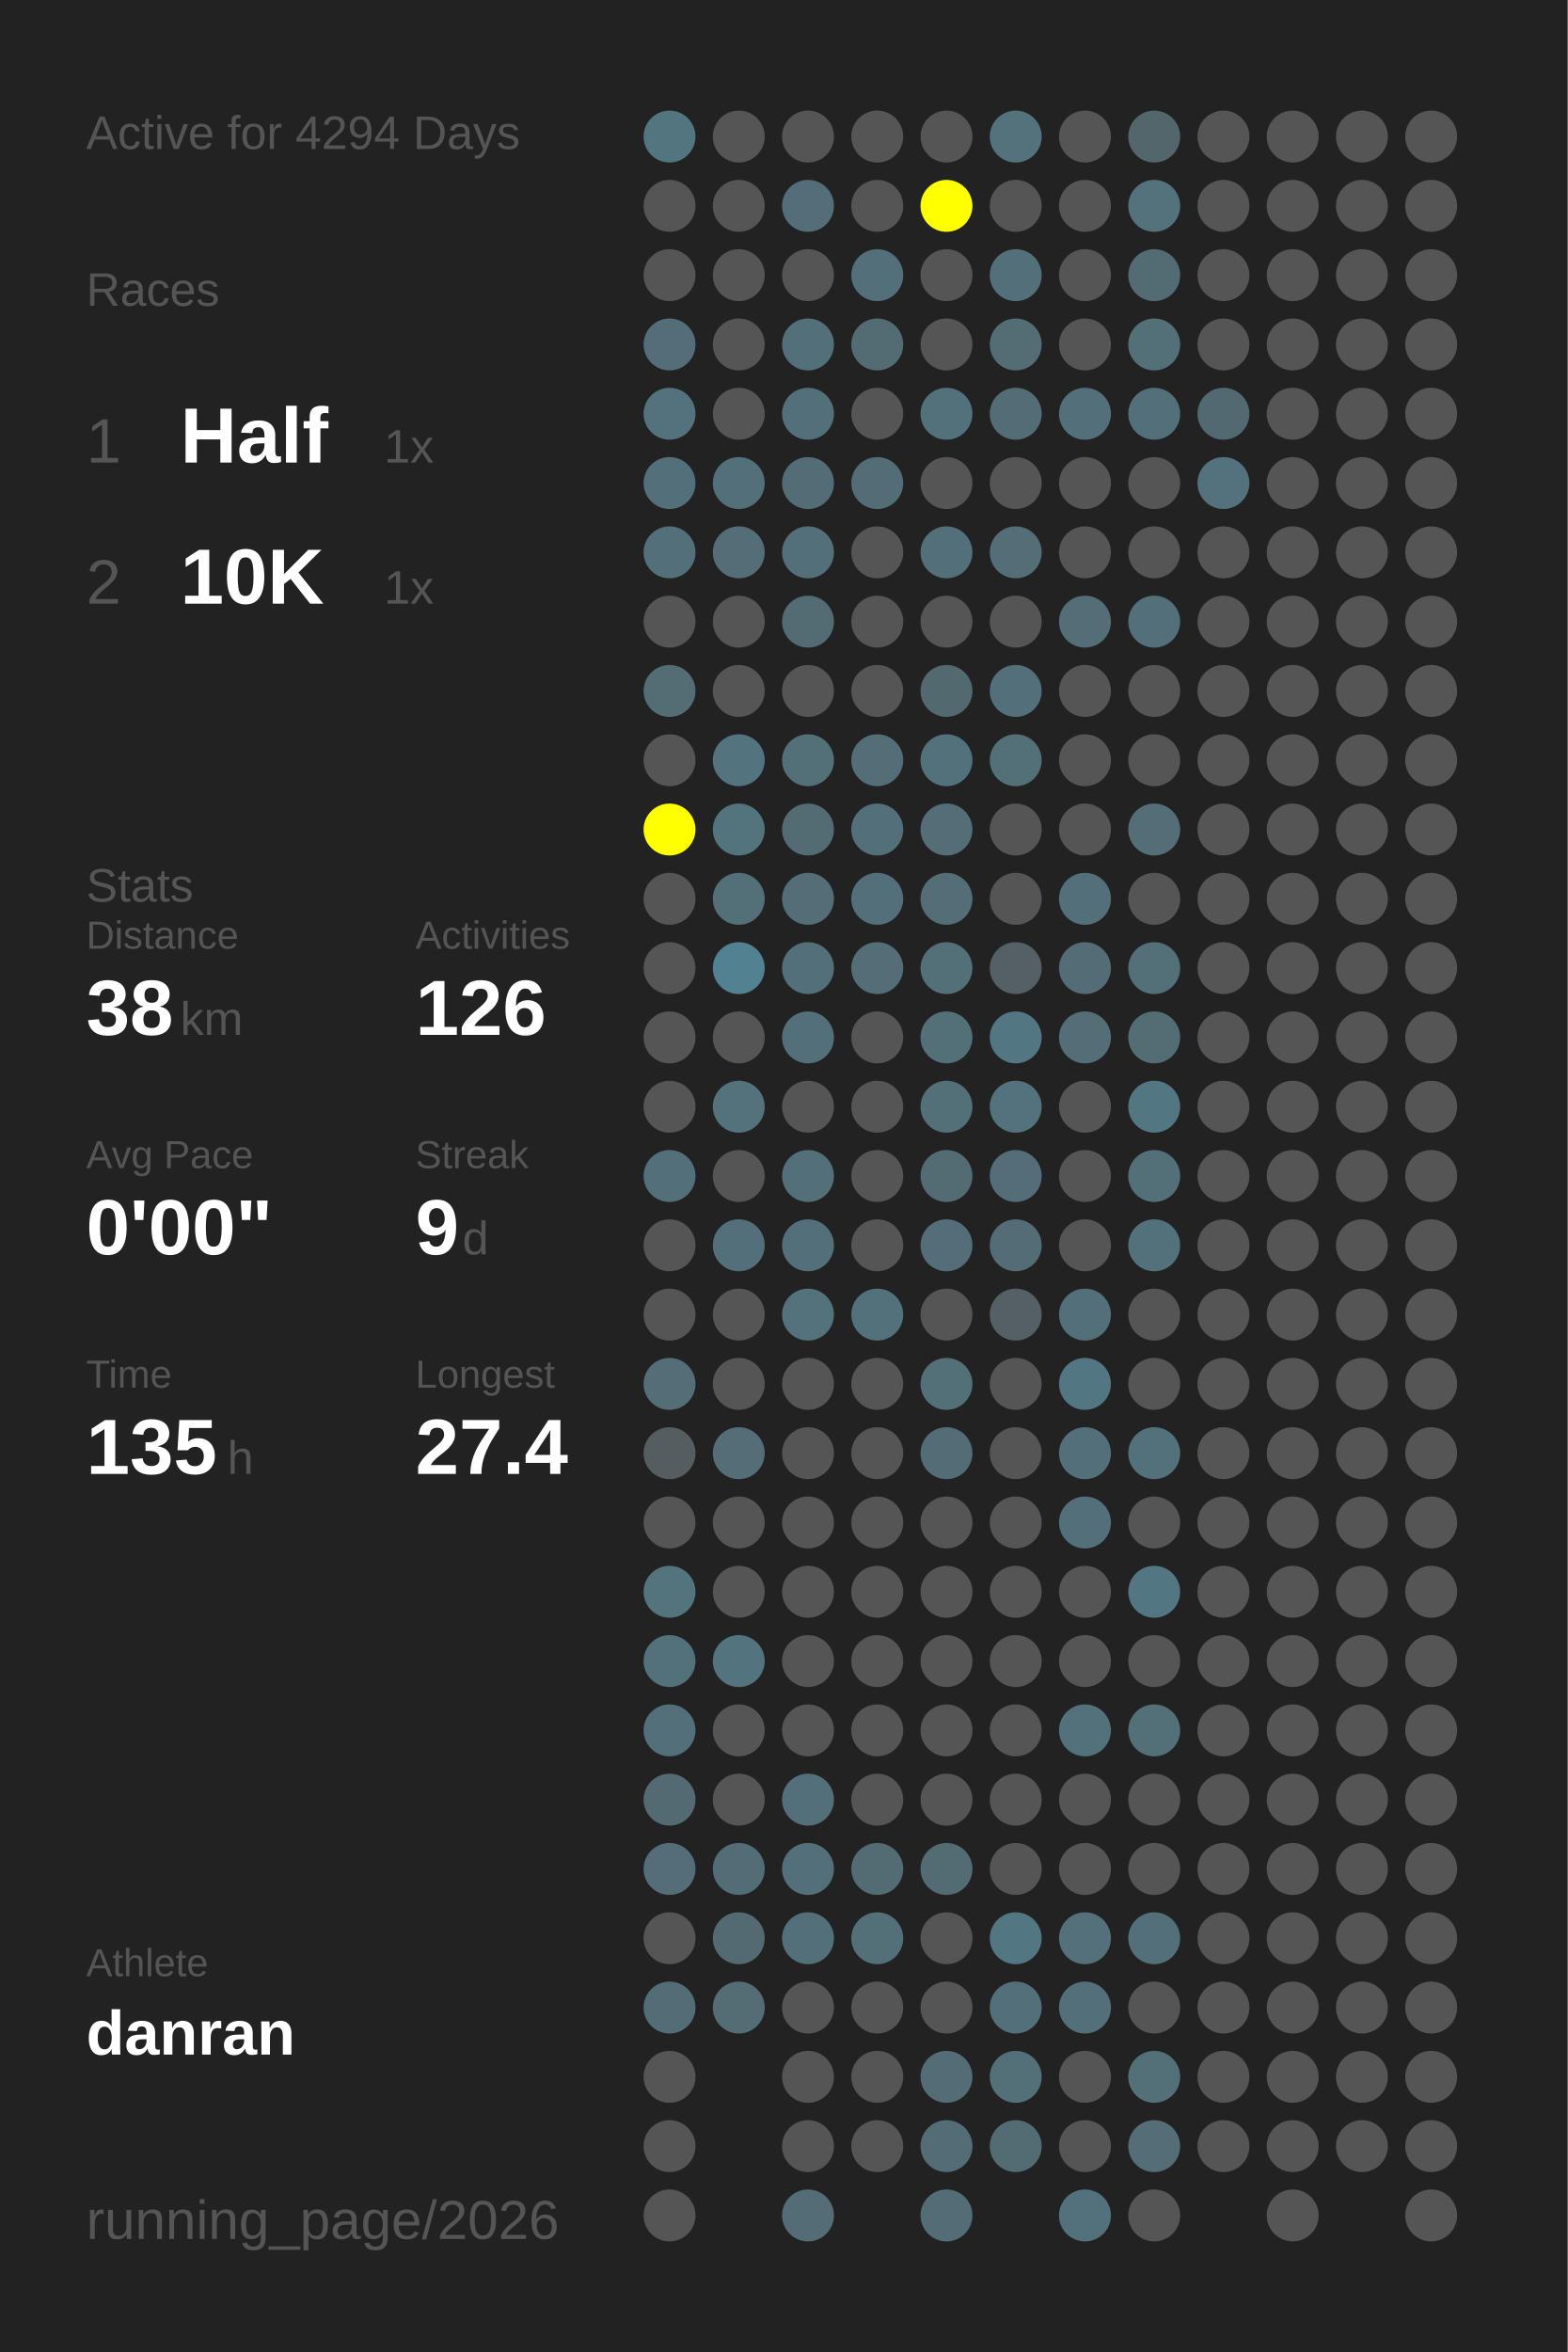
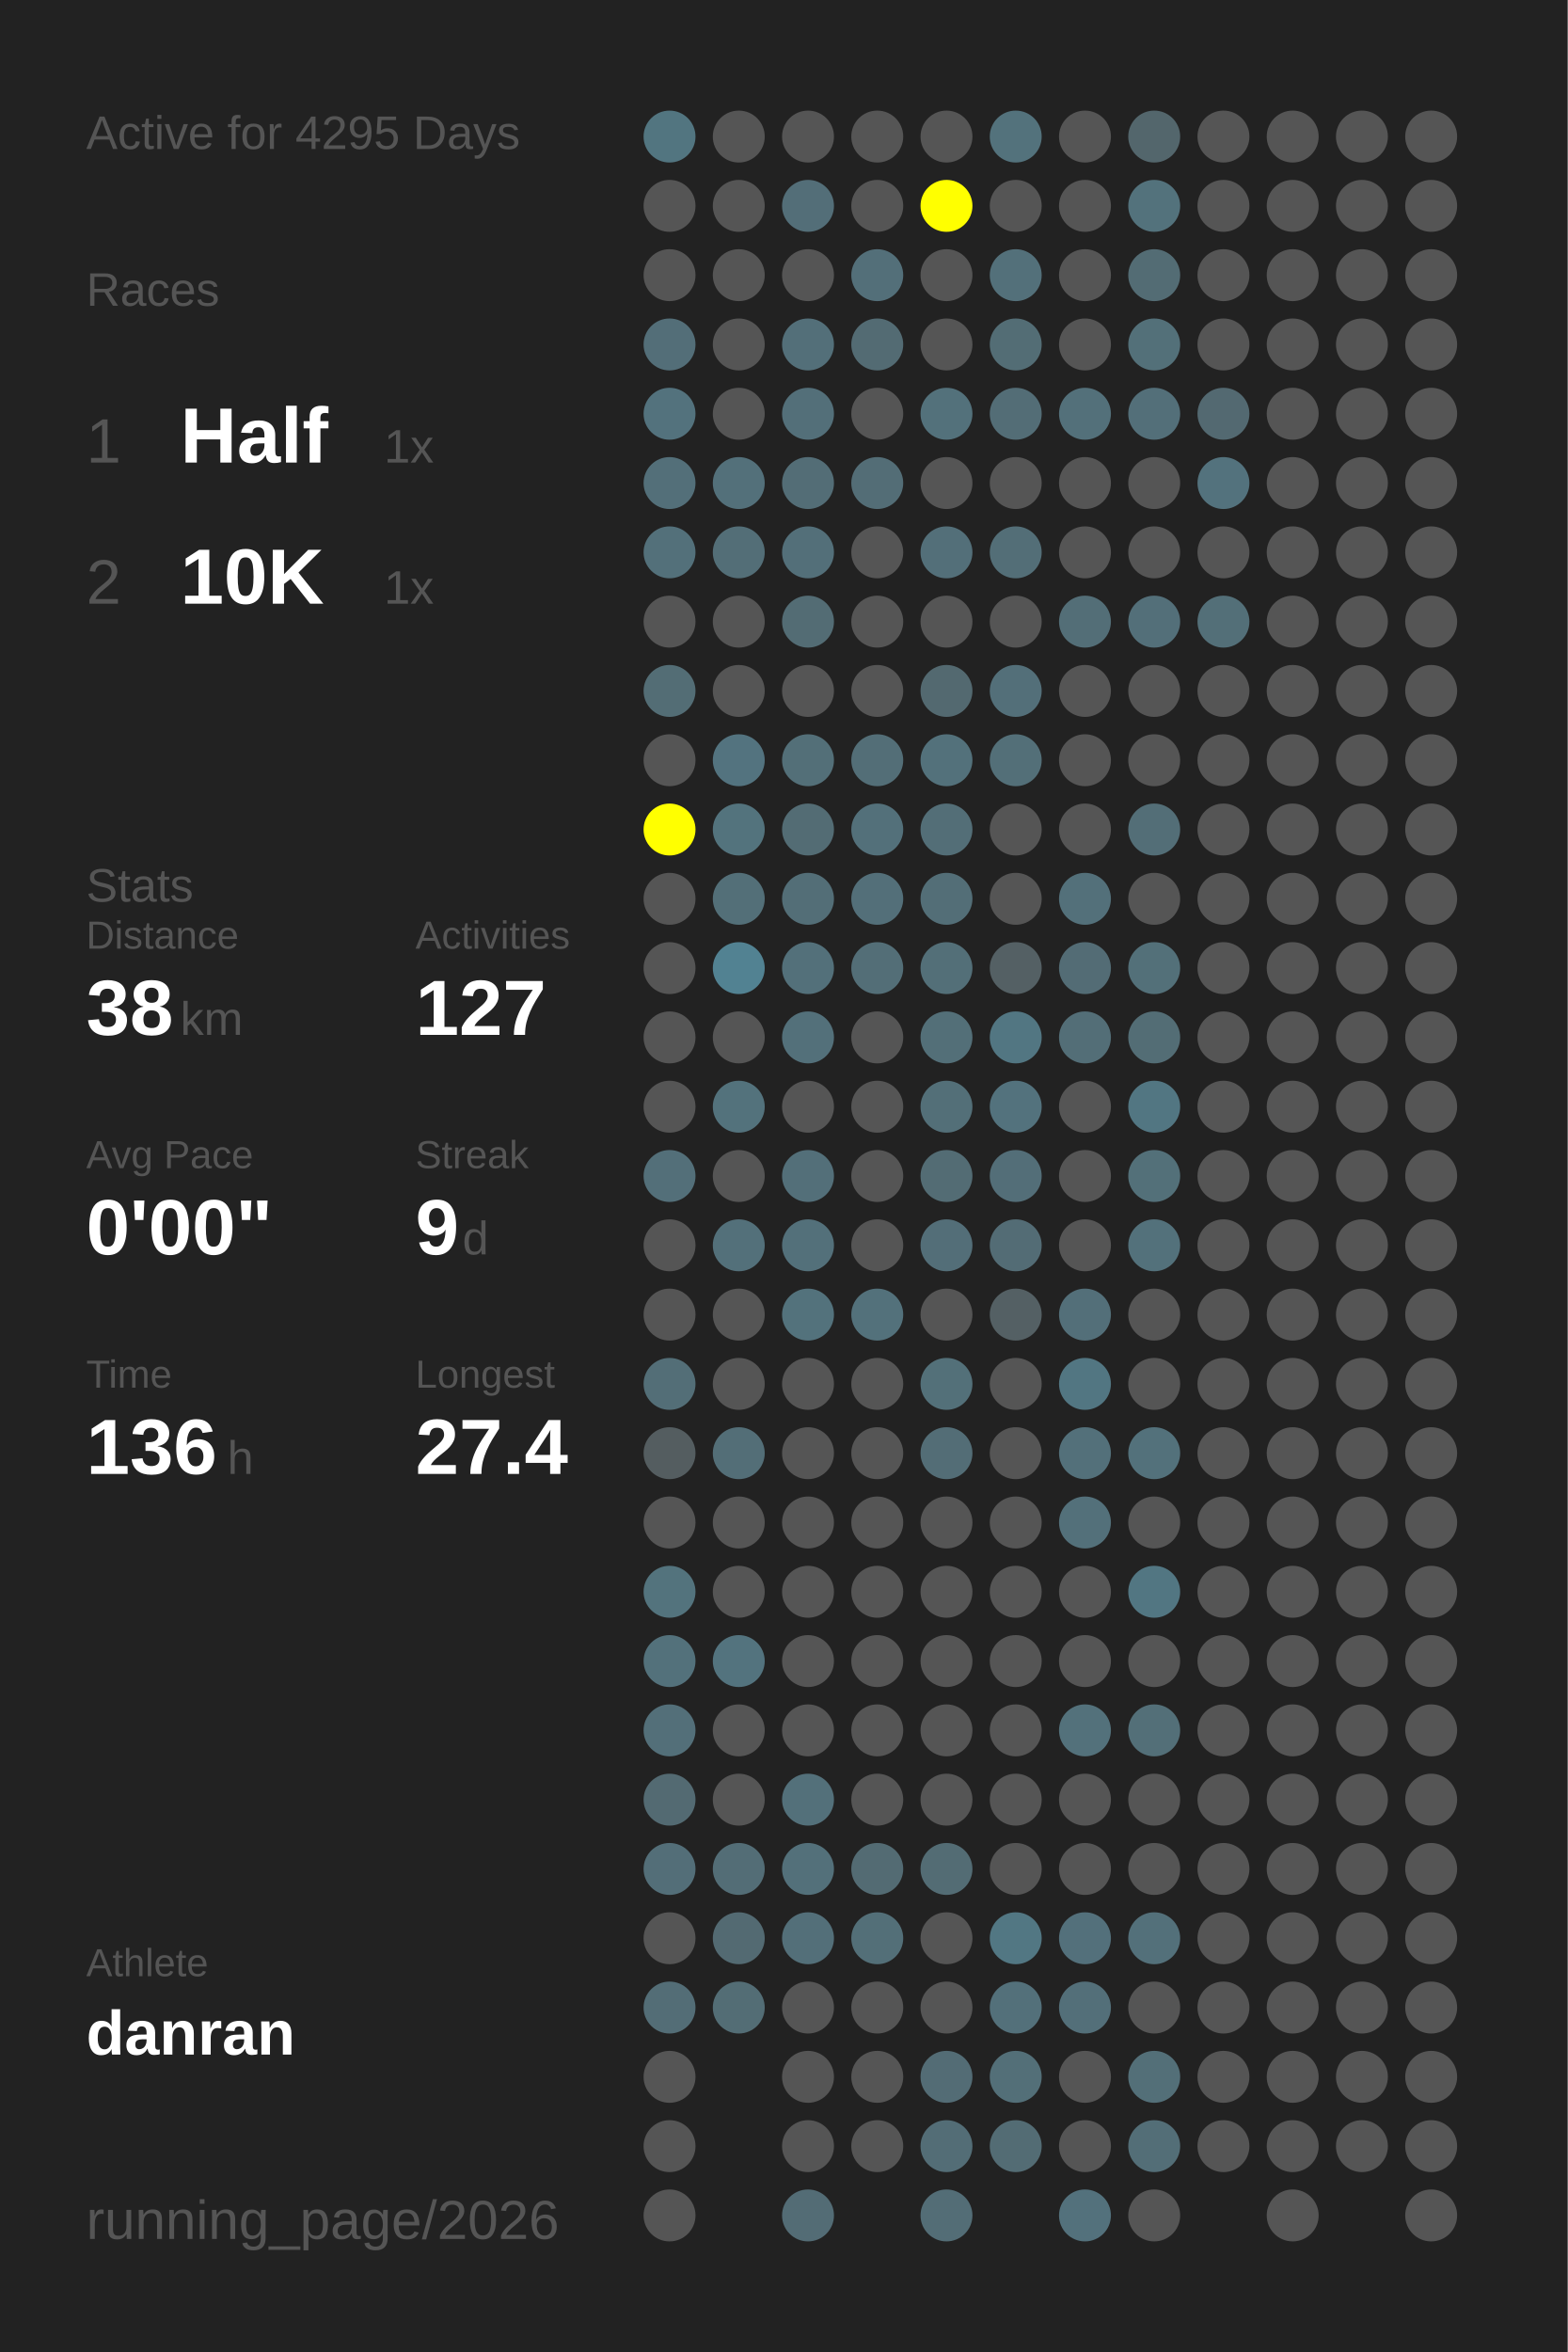
<svg xmlns="http://www.w3.org/2000/svg" baseProfile="full" height="300mm" version="1.1" viewBox="0,0,200,300" width="200mm">
  <defs />
  <rect fill="#222222" height="300" width="200" x="0" y="0" />
-   <text fill="#555555" style="font-size:6px; font-family:Arial;" x="11" y="19">Active for 4294 Days</text>
+   <text fill="#555555" style="font-size:6px; font-family:Arial;" x="11" y="19">Active for 4295 Days</text>
  <text fill="#555555" style="font-size:6px; font-family:Arial;" x="11" y="39">Races</text>
  <text fill="#555555" style="font-size:8px; font-family:Arial;" x="11" y="59">1</text>
  <text fill="#FFFFFF" style="font-size:10px; font-family:Arial; font-weight:bold;" x="23" y="59">Half</text>
  <text fill="#555555" style="font-size:6px; font-family:Arial;" x="49" y="59">1x</text>
  <text fill="#555555" style="font-size:8px; font-family:Arial;" x="11" y="77">2</text>
  <text fill="#FFFFFF" style="font-size:10px; font-family:Arial; font-weight:bold;" x="23" y="77">10K</text>
  <text fill="#555555" style="font-size:6px; font-family:Arial;" x="49" y="77">1x</text>
  <text fill="#555555" style="font-size:6px; font-family:Arial;" x="11" y="115">Stats</text>
  <text fill="#555555" style="font-size:5px; font-family:Arial;" x="11" y="121">Distance</text>
  <text fill="#FFFFFF" style="font-size:10px; font-family:Arial; font-weight:bold;" x="11" y="132">38</text>
  <text fill="#555555" style="font-size:6px; font-family:Arial;" x="23" y="132">km</text>
  <text fill="#555555" style="font-size:5px; font-family:Arial;" x="53" y="121">Activities</text>
-   <text fill="#FFFFFF" style="font-size:10px; font-family:Arial; font-weight:bold;" x="53" y="132">126</text>
+   <text fill="#FFFFFF" style="font-size:10px; font-family:Arial; font-weight:bold;" x="53" y="132">127</text>
  <text fill="#555555" style="font-size:5px; font-family:Arial;" x="11" y="149">Avg Pace</text>
  <text fill="#FFFFFF" style="font-size:10px; font-family:Arial; font-weight:bold;" x="11" y="160">0'00"</text>
  <text fill="#555555" style="font-size:5px; font-family:Arial;" x="53" y="149">Streak</text>
  <text fill="#FFFFFF" style="font-size:10px; font-family:Arial; font-weight:bold;" x="53" y="160">9</text>
  <text fill="#555555" style="font-size:6px; font-family:Arial;" x="59" y="160">d</text>
  <text fill="#555555" style="font-size:5px; font-family:Arial;" x="11" y="177">Time</text>
-   <text fill="#FFFFFF" style="font-size:10px; font-family:Arial; font-weight:bold;" x="11" y="188">135</text>
+   <text fill="#FFFFFF" style="font-size:10px; font-family:Arial; font-weight:bold;" x="11" y="188">136</text>
  <text fill="#555555" style="font-size:6px; font-family:Arial;" x="29" y="188">h</text>
  <text fill="#555555" style="font-size:5px; font-family:Arial;" x="53" y="177">Longest</text>
  <text fill="#FFFFFF" style="font-size:10px; font-family:Arial; font-weight:bold;" x="53" y="188">27.4</text>
  <text fill="#555555" style="font-size:5px; font-family:Arial;" x="11" y="252.065">Athlete</text>
  <text fill="#FFFFFF" style="font-size:8px; font-family:Arial; font-weight:bold;" x="11" y="262.065">danran</text>
  <text fill="#555555" style="font-size:7px; font-family:Arial;" x="11" y="285.581">running_page/2026</text>
  <circle cx="85.417" cy="17.419" fill="#527580" r="3.312" />
  <circle cx="85.417" cy="26.258" fill="#555555" r="3.312" />
  <circle cx="85.417" cy="35.097" fill="#555555" r="3.312" />
  <circle cx="85.417" cy="43.935" fill="#536e78" r="3.312" />
  <circle cx="85.417" cy="52.774" fill="#53727d" r="3.312" />
  <circle cx="85.417" cy="61.613" fill="#536f79" r="3.312" />
  <circle cx="85.417" cy="70.452" fill="#53707a" r="3.312" />
  <circle cx="85.417" cy="79.29" fill="#555555" r="3.312" />
  <circle cx="85.417" cy="88.129" fill="#536d75" r="3.312" />
  <circle cx="85.417" cy="96.968" fill="#555555" r="3.312" />
  <circle cx="85.417" cy="105.806" fill="#FFFF00" r="3.312" />
  <circle cx="85.417" cy="114.645" fill="#555555" r="3.312" />
  <circle cx="85.417" cy="123.484" fill="#555555" r="3.312" />
  <circle cx="85.417" cy="132.323" fill="#555555" r="3.312" />
  <circle cx="85.417" cy="141.161" fill="#555555" r="3.312" />
  <circle cx="85.417" cy="150" fill="#536f79" r="3.312" />
  <circle cx="85.417" cy="158.839" fill="#555555" r="3.312" />
  <circle cx="85.417" cy="167.677" fill="#555555" r="3.312" />
  <circle cx="85.417" cy="176.516" fill="#536e77" r="3.312" />
  <circle cx="85.417" cy="185.355" fill="#545d60" r="3.312" />
  <circle cx="85.417" cy="194.194" fill="#555555" r="3.312" />
  <circle cx="85.417" cy="203.032" fill="#53737d" r="3.312" />
  <circle cx="85.417" cy="211.871" fill="#53717b" r="3.312" />
  <circle cx="85.417" cy="220.71" fill="#536f79" r="3.312" />
  <circle cx="85.417" cy="229.548" fill="#536a72" r="3.312" />
  <circle cx="85.417" cy="238.387" fill="#536e78" r="3.312" />
  <circle cx="85.417" cy="247.226" fill="#555555" r="3.312" />
  <circle cx="85.417" cy="256.065" fill="#536d76" r="3.312" />
  <circle cx="85.417" cy="264.903" fill="#555555" r="3.312" />
  <circle cx="85.417" cy="273.742" fill="#555555" r="3.312" />
  <circle cx="85.417" cy="282.581" fill="#555555" r="3.312" />
  <circle cx="94.25" cy="17.419" fill="#555555" r="3.312" />
  <circle cx="94.25" cy="26.258" fill="#555555" r="3.312" />
  <circle cx="94.25" cy="35.097" fill="#555555" r="3.312" />
  <circle cx="94.25" cy="43.935" fill="#555555" r="3.312" />
  <circle cx="94.25" cy="52.774" fill="#555555" r="3.312" />
  <circle cx="94.25" cy="61.613" fill="#53707a" r="3.312" />
  <circle cx="94.25" cy="70.452" fill="#536e77" r="3.312" />
  <circle cx="94.25" cy="79.29" fill="#555555" r="3.312" />
  <circle cx="94.25" cy="88.129" fill="#555555" r="3.312" />
  <circle cx="94.25" cy="96.968" fill="#53737f" r="3.312" />
  <circle cx="94.25" cy="105.806" fill="#53737d" r="3.312" />
  <circle cx="94.25" cy="114.645" fill="#536f78" r="3.312" />
  <circle cx="94.25" cy="123.484" fill="#528292" r="3.312" />
  <circle cx="94.25" cy="132.323" fill="#555555" r="3.312" />
  <circle cx="94.25" cy="141.161" fill="#53727c" r="3.312" />
  <circle cx="94.25" cy="150" fill="#555555" r="3.312" />
  <circle cx="94.25" cy="158.839" fill="#53707a" r="3.312" />
  <circle cx="94.25" cy="167.677" fill="#555555" r="3.312" />
  <circle cx="94.25" cy="176.516" fill="#555555" r="3.312" />
  <circle cx="94.25" cy="185.355" fill="#536e77" r="3.312" />
  <circle cx="94.25" cy="194.194" fill="#555555" r="3.312" />
  <circle cx="94.25" cy="203.032" fill="#555555" r="3.312" />
  <circle cx="94.25" cy="211.871" fill="#53737e" r="3.312" />
  <circle cx="94.25" cy="220.71" fill="#555555" r="3.312" />
  <circle cx="94.25" cy="229.548" fill="#555555" r="3.312" />
  <circle cx="94.25" cy="238.387" fill="#536d76" r="3.312" />
  <circle cx="94.25" cy="247.226" fill="#536a72" r="3.312" />
  <circle cx="94.25" cy="256.065" fill="#536d75" r="3.312" />
  <circle cx="103.083" cy="17.419" fill="#555555" r="3.312" />
  <circle cx="103.083" cy="26.258" fill="#536e78" r="3.312" />
  <circle cx="103.083" cy="35.097" fill="#555555" r="3.312" />
  <circle cx="103.083" cy="43.935" fill="#536f79" r="3.312" />
  <circle cx="103.083" cy="52.774" fill="#536f79" r="3.312" />
  <circle cx="103.083" cy="61.613" fill="#536d76" r="3.312" />
  <circle cx="103.083" cy="70.452" fill="#536f79" r="3.312" />
  <circle cx="103.083" cy="79.29" fill="#536c74" r="3.312" />
  <circle cx="103.083" cy="88.129" fill="#555555" r="3.312" />
  <circle cx="103.083" cy="96.968" fill="#536f78" r="3.312" />
  <circle cx="103.083" cy="105.806" fill="#536c74" r="3.312" />
  <circle cx="103.083" cy="114.645" fill="#536e77" r="3.312" />
  <circle cx="103.083" cy="123.484" fill="#53707a" r="3.312" />
  <circle cx="103.083" cy="132.323" fill="#53707a" r="3.312" />
  <circle cx="103.083" cy="141.161" fill="#555555" r="3.312" />
  <circle cx="103.083" cy="150" fill="#536f79" r="3.312" />
  <circle cx="103.083" cy="158.839" fill="#53707a" r="3.312" />
  <circle cx="103.083" cy="167.677" fill="#53727c" r="3.312" />
  <circle cx="103.083" cy="176.516" fill="#555555" r="3.312" />
  <circle cx="103.083" cy="185.355" fill="#555555" r="3.312" />
  <circle cx="103.083" cy="194.194" fill="#555555" r="3.312" />
  <circle cx="103.083" cy="203.032" fill="#555555" r="3.312" />
  <circle cx="103.083" cy="211.871" fill="#555555" r="3.312" />
  <circle cx="103.083" cy="220.71" fill="#555555" r="3.312" />
  <circle cx="103.083" cy="229.548" fill="#53707a" r="3.312" />
  <circle cx="103.083" cy="238.387" fill="#53707a" r="3.312" />
  <circle cx="103.083" cy="247.226" fill="#536f79" r="3.312" />
  <circle cx="103.083" cy="256.065" fill="#555555" r="3.312" />
  <circle cx="103.083" cy="264.903" fill="#555555" r="3.312" />
  <circle cx="103.083" cy="273.742" fill="#555555" r="3.312" />
  <circle cx="103.083" cy="282.581" fill="#536c75" r="3.312" />
  <circle cx="111.917" cy="17.419" fill="#555555" r="3.312" />
  <circle cx="111.917" cy="26.258" fill="#555555" r="3.312" />
  <circle cx="111.917" cy="35.097" fill="#536f79" r="3.312" />
  <circle cx="111.917" cy="43.935" fill="#536b73" r="3.312" />
  <circle cx="111.917" cy="52.774" fill="#555555" r="3.312" />
  <circle cx="111.917" cy="61.613" fill="#536d76" r="3.312" />
  <circle cx="111.917" cy="70.452" fill="#555555" r="3.312" />
  <circle cx="111.917" cy="79.29" fill="#555555" r="3.312" />
  <circle cx="111.917" cy="88.129" fill="#555555" r="3.312" />
  <circle cx="111.917" cy="96.968" fill="#536e77" r="3.312" />
  <circle cx="111.917" cy="105.806" fill="#53707a" r="3.312" />
  <circle cx="111.917" cy="114.645" fill="#536f79" r="3.312" />
  <circle cx="111.917" cy="123.484" fill="#536e77" r="3.312" />
  <circle cx="111.917" cy="132.323" fill="#555555" r="3.312" />
  <circle cx="111.917" cy="141.161" fill="#555555" r="3.312" />
  <circle cx="111.917" cy="150" fill="#555555" r="3.312" />
  <circle cx="111.917" cy="158.839" fill="#555555" r="3.312" />
  <circle cx="111.917" cy="167.677" fill="#53717b" r="3.312" />
  <circle cx="111.917" cy="176.516" fill="#555555" r="3.312" />
  <circle cx="111.917" cy="185.355" fill="#555555" r="3.312" />
  <circle cx="111.917" cy="194.194" fill="#555555" r="3.312" />
  <circle cx="111.917" cy="203.032" fill="#555555" r="3.312" />
  <circle cx="111.917" cy="211.871" fill="#555555" r="3.312" />
  <circle cx="111.917" cy="220.71" fill="#555555" r="3.312" />
  <circle cx="111.917" cy="229.548" fill="#555555" r="3.312" />
  <circle cx="111.917" cy="238.387" fill="#536b73" r="3.312" />
  <circle cx="111.917" cy="247.226" fill="#536f78" r="3.312" />
  <circle cx="111.917" cy="256.065" fill="#555555" r="3.312" />
  <circle cx="111.917" cy="264.903" fill="#555555" r="3.312" />
  <circle cx="111.917" cy="273.742" fill="#555555" r="3.312" />
  <circle cx="120.75" cy="17.419" fill="#555555" r="3.312" />
  <circle cx="120.75" cy="26.258" fill="#FFFF00" r="3.312" />
  <circle cx="120.75" cy="35.097" fill="#555555" r="3.312" />
  <circle cx="120.75" cy="43.935" fill="#555555" r="3.312" />
  <circle cx="120.75" cy="52.774" fill="#53717b" r="3.312" />
  <circle cx="120.75" cy="61.613" fill="#555555" r="3.312" />
  <circle cx="120.75" cy="70.452" fill="#536f79" r="3.312" />
  <circle cx="120.75" cy="79.29" fill="#555555" r="3.312" />
  <circle cx="120.75" cy="88.129" fill="#536970" r="3.312" />
  <circle cx="120.75" cy="96.968" fill="#53717b" r="3.312" />
  <circle cx="120.75" cy="105.806" fill="#536e77" r="3.312" />
  <circle cx="120.75" cy="114.645" fill="#536e77" r="3.312" />
  <circle cx="120.75" cy="123.484" fill="#536f78" r="3.312" />
  <circle cx="120.75" cy="132.323" fill="#536f78" r="3.312" />
  <circle cx="120.75" cy="141.161" fill="#536f78" r="3.312" />
  <circle cx="120.75" cy="150" fill="#536c74" r="3.312" />
  <circle cx="120.75" cy="158.839" fill="#536e78" r="3.312" />
  <circle cx="120.75" cy="167.677" fill="#555555" r="3.312" />
  <circle cx="120.75" cy="176.516" fill="#537079" r="3.312" />
  <circle cx="120.75" cy="185.355" fill="#536d76" r="3.312" />
  <circle cx="120.75" cy="194.194" fill="#555555" r="3.312" />
  <circle cx="120.75" cy="203.032" fill="#555555" r="3.312" />
  <circle cx="120.75" cy="211.871" fill="#555555" r="3.312" />
  <circle cx="120.75" cy="220.71" fill="#555555" r="3.312" />
  <circle cx="120.75" cy="229.548" fill="#555555" r="3.312" />
  <circle cx="120.75" cy="238.387" fill="#536c74" r="3.312" />
  <circle cx="120.75" cy="247.226" fill="#555555" r="3.312" />
  <circle cx="120.75" cy="256.065" fill="#555555" r="3.312" />
  <circle cx="120.75" cy="264.903" fill="#536c75" r="3.312" />
  <circle cx="120.75" cy="273.742" fill="#536d76" r="3.312" />
  <circle cx="120.75" cy="282.581" fill="#536d76" r="3.312" />
  <circle cx="129.583" cy="17.419" fill="#53727c" r="3.312" />
  <circle cx="129.583" cy="26.258" fill="#555555" r="3.312" />
  <circle cx="129.583" cy="35.097" fill="#53707a" r="3.312" />
  <circle cx="129.583" cy="43.935" fill="#536d75" r="3.312" />
  <circle cx="129.583" cy="52.774" fill="#536d76" r="3.312" />
  <circle cx="129.583" cy="61.613" fill="#555555" r="3.312" />
  <circle cx="129.583" cy="70.452" fill="#536e77" r="3.312" />
  <circle cx="129.583" cy="79.29" fill="#555555" r="3.312" />
  <circle cx="129.583" cy="88.129" fill="#536f79" r="3.312" />
  <circle cx="129.583" cy="96.968" fill="#536f78" r="3.312" />
  <circle cx="129.583" cy="105.806" fill="#555555" r="3.312" />
  <circle cx="129.583" cy="114.645" fill="#555555" r="3.312" />
  <circle cx="129.583" cy="123.484" fill="#546064" r="3.312" />
  <circle cx="129.583" cy="132.323" fill="#527682" r="3.312" />
  <circle cx="129.583" cy="141.161" fill="#53727d" r="3.312" />
  <circle cx="129.583" cy="150" fill="#536e78" r="3.312" />
  <circle cx="129.583" cy="158.839" fill="#536c75" r="3.312" />
  <circle cx="129.583" cy="167.677" fill="#546064" r="3.312" />
  <circle cx="129.583" cy="176.516" fill="#555555" r="3.312" />
  <circle cx="129.583" cy="185.355" fill="#555555" r="3.312" />
  <circle cx="129.583" cy="194.194" fill="#555555" r="3.312" />
  <circle cx="129.583" cy="203.032" fill="#555555" r="3.312" />
  <circle cx="129.583" cy="211.871" fill="#555555" r="3.312" />
  <circle cx="129.583" cy="220.71" fill="#555555" r="3.312" />
  <circle cx="129.583" cy="229.548" fill="#555555" r="3.312" />
  <circle cx="129.583" cy="238.387" fill="#555555" r="3.312" />
  <circle cx="129.583" cy="247.226" fill="#527783" r="3.312" />
  <circle cx="129.583" cy="256.065" fill="#53707a" r="3.312" />
  <circle cx="129.583" cy="264.903" fill="#536f78" r="3.312" />
  <circle cx="129.583" cy="273.742" fill="#536c74" r="3.312" />
  <circle cx="138.417" cy="17.419" fill="#555555" r="3.312" />
  <circle cx="138.417" cy="26.258" fill="#555555" r="3.312" />
  <circle cx="138.417" cy="35.097" fill="#555555" r="3.312" />
  <circle cx="138.417" cy="43.935" fill="#555555" r="3.312" />
  <circle cx="138.417" cy="52.774" fill="#53707a" r="3.312" />
  <circle cx="138.417" cy="61.613" fill="#555555" r="3.312" />
  <circle cx="138.417" cy="70.452" fill="#555555" r="3.312" />
  <circle cx="138.417" cy="79.29" fill="#536e77" r="3.312" />
  <circle cx="138.417" cy="88.129" fill="#555555" r="3.312" />
  <circle cx="138.417" cy="96.968" fill="#555555" r="3.312" />
  <circle cx="138.417" cy="105.806" fill="#555555" r="3.312" />
  <circle cx="138.417" cy="114.645" fill="#53707a" r="3.312" />
  <circle cx="138.417" cy="123.484" fill="#536c75" r="3.312" />
  <circle cx="138.417" cy="132.323" fill="#536e77" r="3.312" />
  <circle cx="138.417" cy="141.161" fill="#555555" r="3.312" />
  <circle cx="138.417" cy="150" fill="#555555" r="3.312" />
  <circle cx="138.417" cy="158.839" fill="#555555" r="3.312" />
  <circle cx="138.417" cy="167.677" fill="#536f79" r="3.312" />
  <circle cx="138.417" cy="176.516" fill="#527682" r="3.312" />
  <circle cx="138.417" cy="185.355" fill="#53707a" r="3.312" />
  <circle cx="138.417" cy="194.194" fill="#53707a" r="3.312" />
  <circle cx="138.417" cy="203.032" fill="#555555" r="3.312" />
  <circle cx="138.417" cy="211.871" fill="#555555" r="3.312" />
  <circle cx="138.417" cy="220.71" fill="#53717b" r="3.312" />
  <circle cx="138.417" cy="229.548" fill="#555555" r="3.312" />
  <circle cx="138.417" cy="238.387" fill="#555555" r="3.312" />
  <circle cx="138.417" cy="247.226" fill="#53707b" r="3.312" />
  <circle cx="138.417" cy="256.065" fill="#536f79" r="3.312" />
  <circle cx="138.417" cy="264.903" fill="#555555" r="3.312" />
  <circle cx="138.417" cy="273.742" fill="#555555" r="3.312" />
  <circle cx="138.417" cy="282.581" fill="#53717c" r="3.312" />
  <circle cx="147.25" cy="17.419" fill="#53666c" r="3.312" />
  <circle cx="147.25" cy="26.258" fill="#53727c" r="3.312" />
  <circle cx="147.25" cy="35.097" fill="#536c74" r="3.312" />
  <circle cx="147.25" cy="43.935" fill="#537079" r="3.312" />
  <circle cx="147.25" cy="52.774" fill="#536f79" r="3.312" />
  <circle cx="147.25" cy="61.613" fill="#555555" r="3.312" />
  <circle cx="147.25" cy="70.452" fill="#555555" r="3.312" />
  <circle cx="147.25" cy="79.29" fill="#536f79" r="3.312" />
  <circle cx="147.25" cy="88.129" fill="#555555" r="3.312" />
  <circle cx="147.25" cy="96.968" fill="#555555" r="3.312" />
  <circle cx="147.25" cy="105.806" fill="#536e77" r="3.312" />
  <circle cx="147.25" cy="114.645" fill="#555555" r="3.312" />
  <circle cx="147.25" cy="123.484" fill="#537079" r="3.312" />
  <circle cx="147.25" cy="132.323" fill="#536d75" r="3.312" />
  <circle cx="147.25" cy="141.161" fill="#527682" r="3.312" />
  <circle cx="147.25" cy="150" fill="#537079" r="3.312" />
  <circle cx="147.25" cy="158.839" fill="#53717b" r="3.312" />
  <circle cx="147.25" cy="167.677" fill="#555555" r="3.312" />
  <circle cx="147.25" cy="176.516" fill="#555555" r="3.312" />
  <circle cx="147.25" cy="185.355" fill="#53717b" r="3.312" />
  <circle cx="147.25" cy="194.194" fill="#555555" r="3.312" />
  <circle cx="147.25" cy="203.032" fill="#527682" r="3.312" />
  <circle cx="147.25" cy="211.871" fill="#555555" r="3.312" />
  <circle cx="147.25" cy="220.71" fill="#536f78" r="3.312" />
  <circle cx="147.25" cy="229.548" fill="#555555" r="3.312" />
  <circle cx="147.25" cy="238.387" fill="#555555" r="3.312" />
  <circle cx="147.25" cy="247.226" fill="#53707a" r="3.312" />
  <circle cx="147.25" cy="256.065" fill="#555555" r="3.312" />
  <circle cx="147.25" cy="264.903" fill="#536f78" r="3.312" />
  <circle cx="147.25" cy="273.742" fill="#536e77" r="3.312" />
  <circle cx="147.25" cy="282.581" fill="#555555" r="3.312" />
  <circle cx="156.083" cy="17.419" fill="#555555" r="3.312" />
  <circle cx="156.083" cy="26.258" fill="#555555" r="3.312" />
  <circle cx="156.083" cy="35.097" fill="#555555" r="3.312" />
  <circle cx="156.083" cy="43.935" fill="#555555" r="3.312" />
  <circle cx="156.083" cy="52.774" fill="#536971" r="3.312" />
  <circle cx="156.083" cy="61.613" fill="#53727d" r="3.312" />
  <circle cx="156.083" cy="70.452" fill="#555555" r="3.312" />
-   <circle cx="156.083" cy="79.29" fill="#555555" r="3.312" />
+   <circle cx="156.083" cy="79.29" fill="#536f78" r="3.312" />
  <circle cx="156.083" cy="88.129" fill="#555555" r="3.312" />
  <circle cx="156.083" cy="96.968" fill="#555555" r="3.312" />
  <circle cx="156.083" cy="105.806" fill="#555555" r="3.312" />
  <circle cx="156.083" cy="114.645" fill="#555555" r="3.312" />
  <circle cx="156.083" cy="123.484" fill="#555555" r="3.312" />
  <circle cx="156.083" cy="132.323" fill="#555555" r="3.312" />
  <circle cx="156.083" cy="141.161" fill="#555555" r="3.312" />
  <circle cx="156.083" cy="150" fill="#555555" r="3.312" />
  <circle cx="156.083" cy="158.839" fill="#555555" r="3.312" />
  <circle cx="156.083" cy="167.677" fill="#555555" r="3.312" />
  <circle cx="156.083" cy="176.516" fill="#555555" r="3.312" />
  <circle cx="156.083" cy="185.355" fill="#555555" r="3.312" />
  <circle cx="156.083" cy="194.194" fill="#555555" r="3.312" />
  <circle cx="156.083" cy="203.032" fill="#555555" r="3.312" />
  <circle cx="156.083" cy="211.871" fill="#555555" r="3.312" />
  <circle cx="156.083" cy="220.71" fill="#555555" r="3.312" />
  <circle cx="156.083" cy="229.548" fill="#555555" r="3.312" />
  <circle cx="156.083" cy="238.387" fill="#555555" r="3.312" />
  <circle cx="156.083" cy="247.226" fill="#555555" r="3.312" />
  <circle cx="156.083" cy="256.065" fill="#555555" r="3.312" />
  <circle cx="156.083" cy="264.903" fill="#555555" r="3.312" />
  <circle cx="156.083" cy="273.742" fill="#555555" r="3.312" />
  <circle cx="164.917" cy="17.419" fill="#555555" r="3.312" />
  <circle cx="164.917" cy="26.258" fill="#555555" r="3.312" />
  <circle cx="164.917" cy="35.097" fill="#555555" r="3.312" />
  <circle cx="164.917" cy="43.935" fill="#555555" r="3.312" />
  <circle cx="164.917" cy="52.774" fill="#555555" r="3.312" />
  <circle cx="164.917" cy="61.613" fill="#555555" r="3.312" />
  <circle cx="164.917" cy="70.452" fill="#555555" r="3.312" />
  <circle cx="164.917" cy="79.29" fill="#555555" r="3.312" />
  <circle cx="164.917" cy="88.129" fill="#555555" r="3.312" />
  <circle cx="164.917" cy="96.968" fill="#555555" r="3.312" />
  <circle cx="164.917" cy="105.806" fill="#555555" r="3.312" />
  <circle cx="164.917" cy="114.645" fill="#555555" r="3.312" />
  <circle cx="164.917" cy="123.484" fill="#555555" r="3.312" />
  <circle cx="164.917" cy="132.323" fill="#555555" r="3.312" />
  <circle cx="164.917" cy="141.161" fill="#555555" r="3.312" />
  <circle cx="164.917" cy="150" fill="#555555" r="3.312" />
  <circle cx="164.917" cy="158.839" fill="#555555" r="3.312" />
  <circle cx="164.917" cy="167.677" fill="#555555" r="3.312" />
  <circle cx="164.917" cy="176.516" fill="#555555" r="3.312" />
  <circle cx="164.917" cy="185.355" fill="#555555" r="3.312" />
  <circle cx="164.917" cy="194.194" fill="#555555" r="3.312" />
  <circle cx="164.917" cy="203.032" fill="#555555" r="3.312" />
  <circle cx="164.917" cy="211.871" fill="#555555" r="3.312" />
  <circle cx="164.917" cy="220.71" fill="#555555" r="3.312" />
  <circle cx="164.917" cy="229.548" fill="#555555" r="3.312" />
  <circle cx="164.917" cy="238.387" fill="#555555" r="3.312" />
  <circle cx="164.917" cy="247.226" fill="#555555" r="3.312" />
  <circle cx="164.917" cy="256.065" fill="#555555" r="3.312" />
  <circle cx="164.917" cy="264.903" fill="#555555" r="3.312" />
  <circle cx="164.917" cy="273.742" fill="#555555" r="3.312" />
  <circle cx="164.917" cy="282.581" fill="#555555" r="3.312" />
  <circle cx="173.75" cy="17.419" fill="#555555" r="3.312" />
  <circle cx="173.75" cy="26.258" fill="#555555" r="3.312" />
  <circle cx="173.75" cy="35.097" fill="#555555" r="3.312" />
  <circle cx="173.75" cy="43.935" fill="#555555" r="3.312" />
  <circle cx="173.75" cy="52.774" fill="#555555" r="3.312" />
  <circle cx="173.75" cy="61.613" fill="#555555" r="3.312" />
  <circle cx="173.75" cy="70.452" fill="#555555" r="3.312" />
  <circle cx="173.75" cy="79.29" fill="#555555" r="3.312" />
  <circle cx="173.75" cy="88.129" fill="#555555" r="3.312" />
  <circle cx="173.75" cy="96.968" fill="#555555" r="3.312" />
  <circle cx="173.75" cy="105.806" fill="#555555" r="3.312" />
  <circle cx="173.75" cy="114.645" fill="#555555" r="3.312" />
  <circle cx="173.75" cy="123.484" fill="#555555" r="3.312" />
  <circle cx="173.75" cy="132.323" fill="#555555" r="3.312" />
  <circle cx="173.75" cy="141.161" fill="#555555" r="3.312" />
  <circle cx="173.75" cy="150" fill="#555555" r="3.312" />
  <circle cx="173.75" cy="158.839" fill="#555555" r="3.312" />
  <circle cx="173.75" cy="167.677" fill="#555555" r="3.312" />
  <circle cx="173.75" cy="176.516" fill="#555555" r="3.312" />
  <circle cx="173.75" cy="185.355" fill="#555555" r="3.312" />
  <circle cx="173.75" cy="194.194" fill="#555555" r="3.312" />
  <circle cx="173.75" cy="203.032" fill="#555555" r="3.312" />
  <circle cx="173.75" cy="211.871" fill="#555555" r="3.312" />
  <circle cx="173.75" cy="220.71" fill="#555555" r="3.312" />
  <circle cx="173.75" cy="229.548" fill="#555555" r="3.312" />
  <circle cx="173.75" cy="238.387" fill="#555555" r="3.312" />
  <circle cx="173.75" cy="247.226" fill="#555555" r="3.312" />
  <circle cx="173.75" cy="256.065" fill="#555555" r="3.312" />
  <circle cx="173.75" cy="264.903" fill="#555555" r="3.312" />
  <circle cx="173.75" cy="273.742" fill="#555555" r="3.312" />
  <circle cx="182.583" cy="17.419" fill="#555555" r="3.312" />
  <circle cx="182.583" cy="26.258" fill="#555555" r="3.312" />
  <circle cx="182.583" cy="35.097" fill="#555555" r="3.312" />
  <circle cx="182.583" cy="43.935" fill="#555555" r="3.312" />
  <circle cx="182.583" cy="52.774" fill="#555555" r="3.312" />
  <circle cx="182.583" cy="61.613" fill="#555555" r="3.312" />
  <circle cx="182.583" cy="70.452" fill="#555555" r="3.312" />
  <circle cx="182.583" cy="79.29" fill="#555555" r="3.312" />
  <circle cx="182.583" cy="88.129" fill="#555555" r="3.312" />
  <circle cx="182.583" cy="96.968" fill="#555555" r="3.312" />
  <circle cx="182.583" cy="105.806" fill="#555555" r="3.312" />
  <circle cx="182.583" cy="114.645" fill="#555555" r="3.312" />
  <circle cx="182.583" cy="123.484" fill="#555555" r="3.312" />
  <circle cx="182.583" cy="132.323" fill="#555555" r="3.312" />
  <circle cx="182.583" cy="141.161" fill="#555555" r="3.312" />
  <circle cx="182.583" cy="150" fill="#555555" r="3.312" />
  <circle cx="182.583" cy="158.839" fill="#555555" r="3.312" />
  <circle cx="182.583" cy="167.677" fill="#555555" r="3.312" />
  <circle cx="182.583" cy="176.516" fill="#555555" r="3.312" />
  <circle cx="182.583" cy="185.355" fill="#555555" r="3.312" />
  <circle cx="182.583" cy="194.194" fill="#555555" r="3.312" />
  <circle cx="182.583" cy="203.032" fill="#555555" r="3.312" />
  <circle cx="182.583" cy="211.871" fill="#555555" r="3.312" />
  <circle cx="182.583" cy="220.71" fill="#555555" r="3.312" />
  <circle cx="182.583" cy="229.548" fill="#555555" r="3.312" />
  <circle cx="182.583" cy="238.387" fill="#555555" r="3.312" />
  <circle cx="182.583" cy="247.226" fill="#555555" r="3.312" />
  <circle cx="182.583" cy="256.065" fill="#555555" r="3.312" />
  <circle cx="182.583" cy="264.903" fill="#555555" r="3.312" />
  <circle cx="182.583" cy="273.742" fill="#555555" r="3.312" />
  <circle cx="182.583" cy="282.581" fill="#555555" r="3.312" />
</svg>
